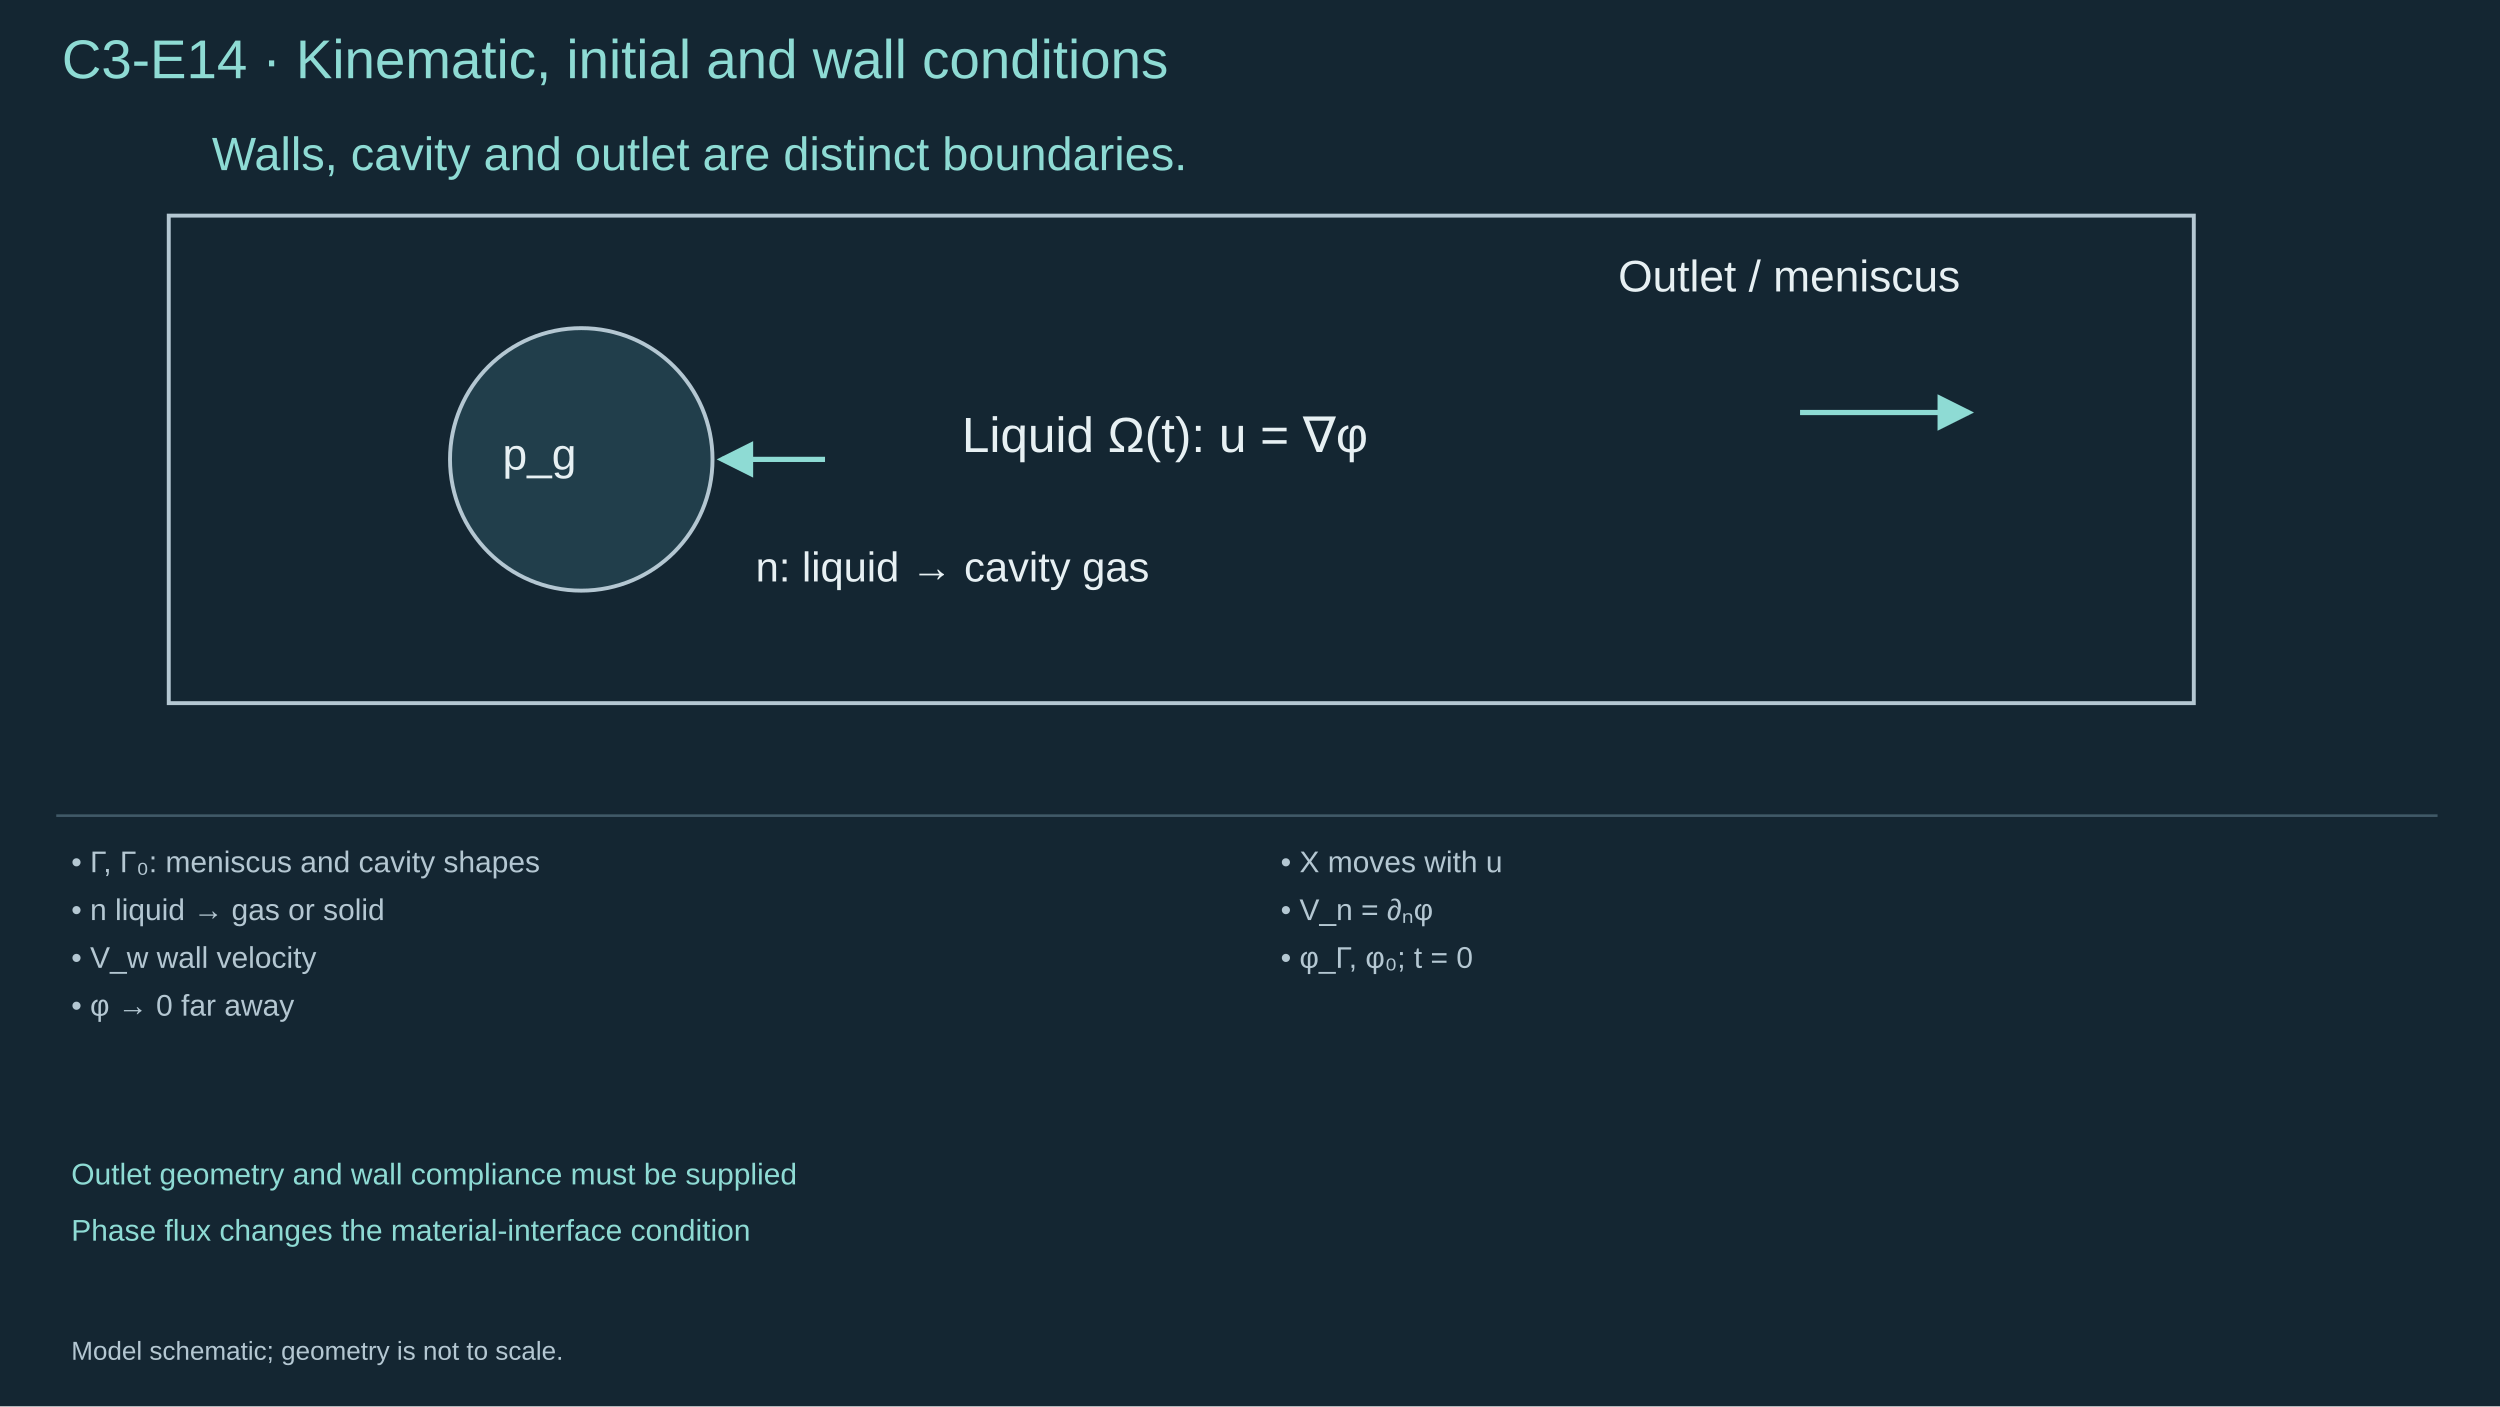
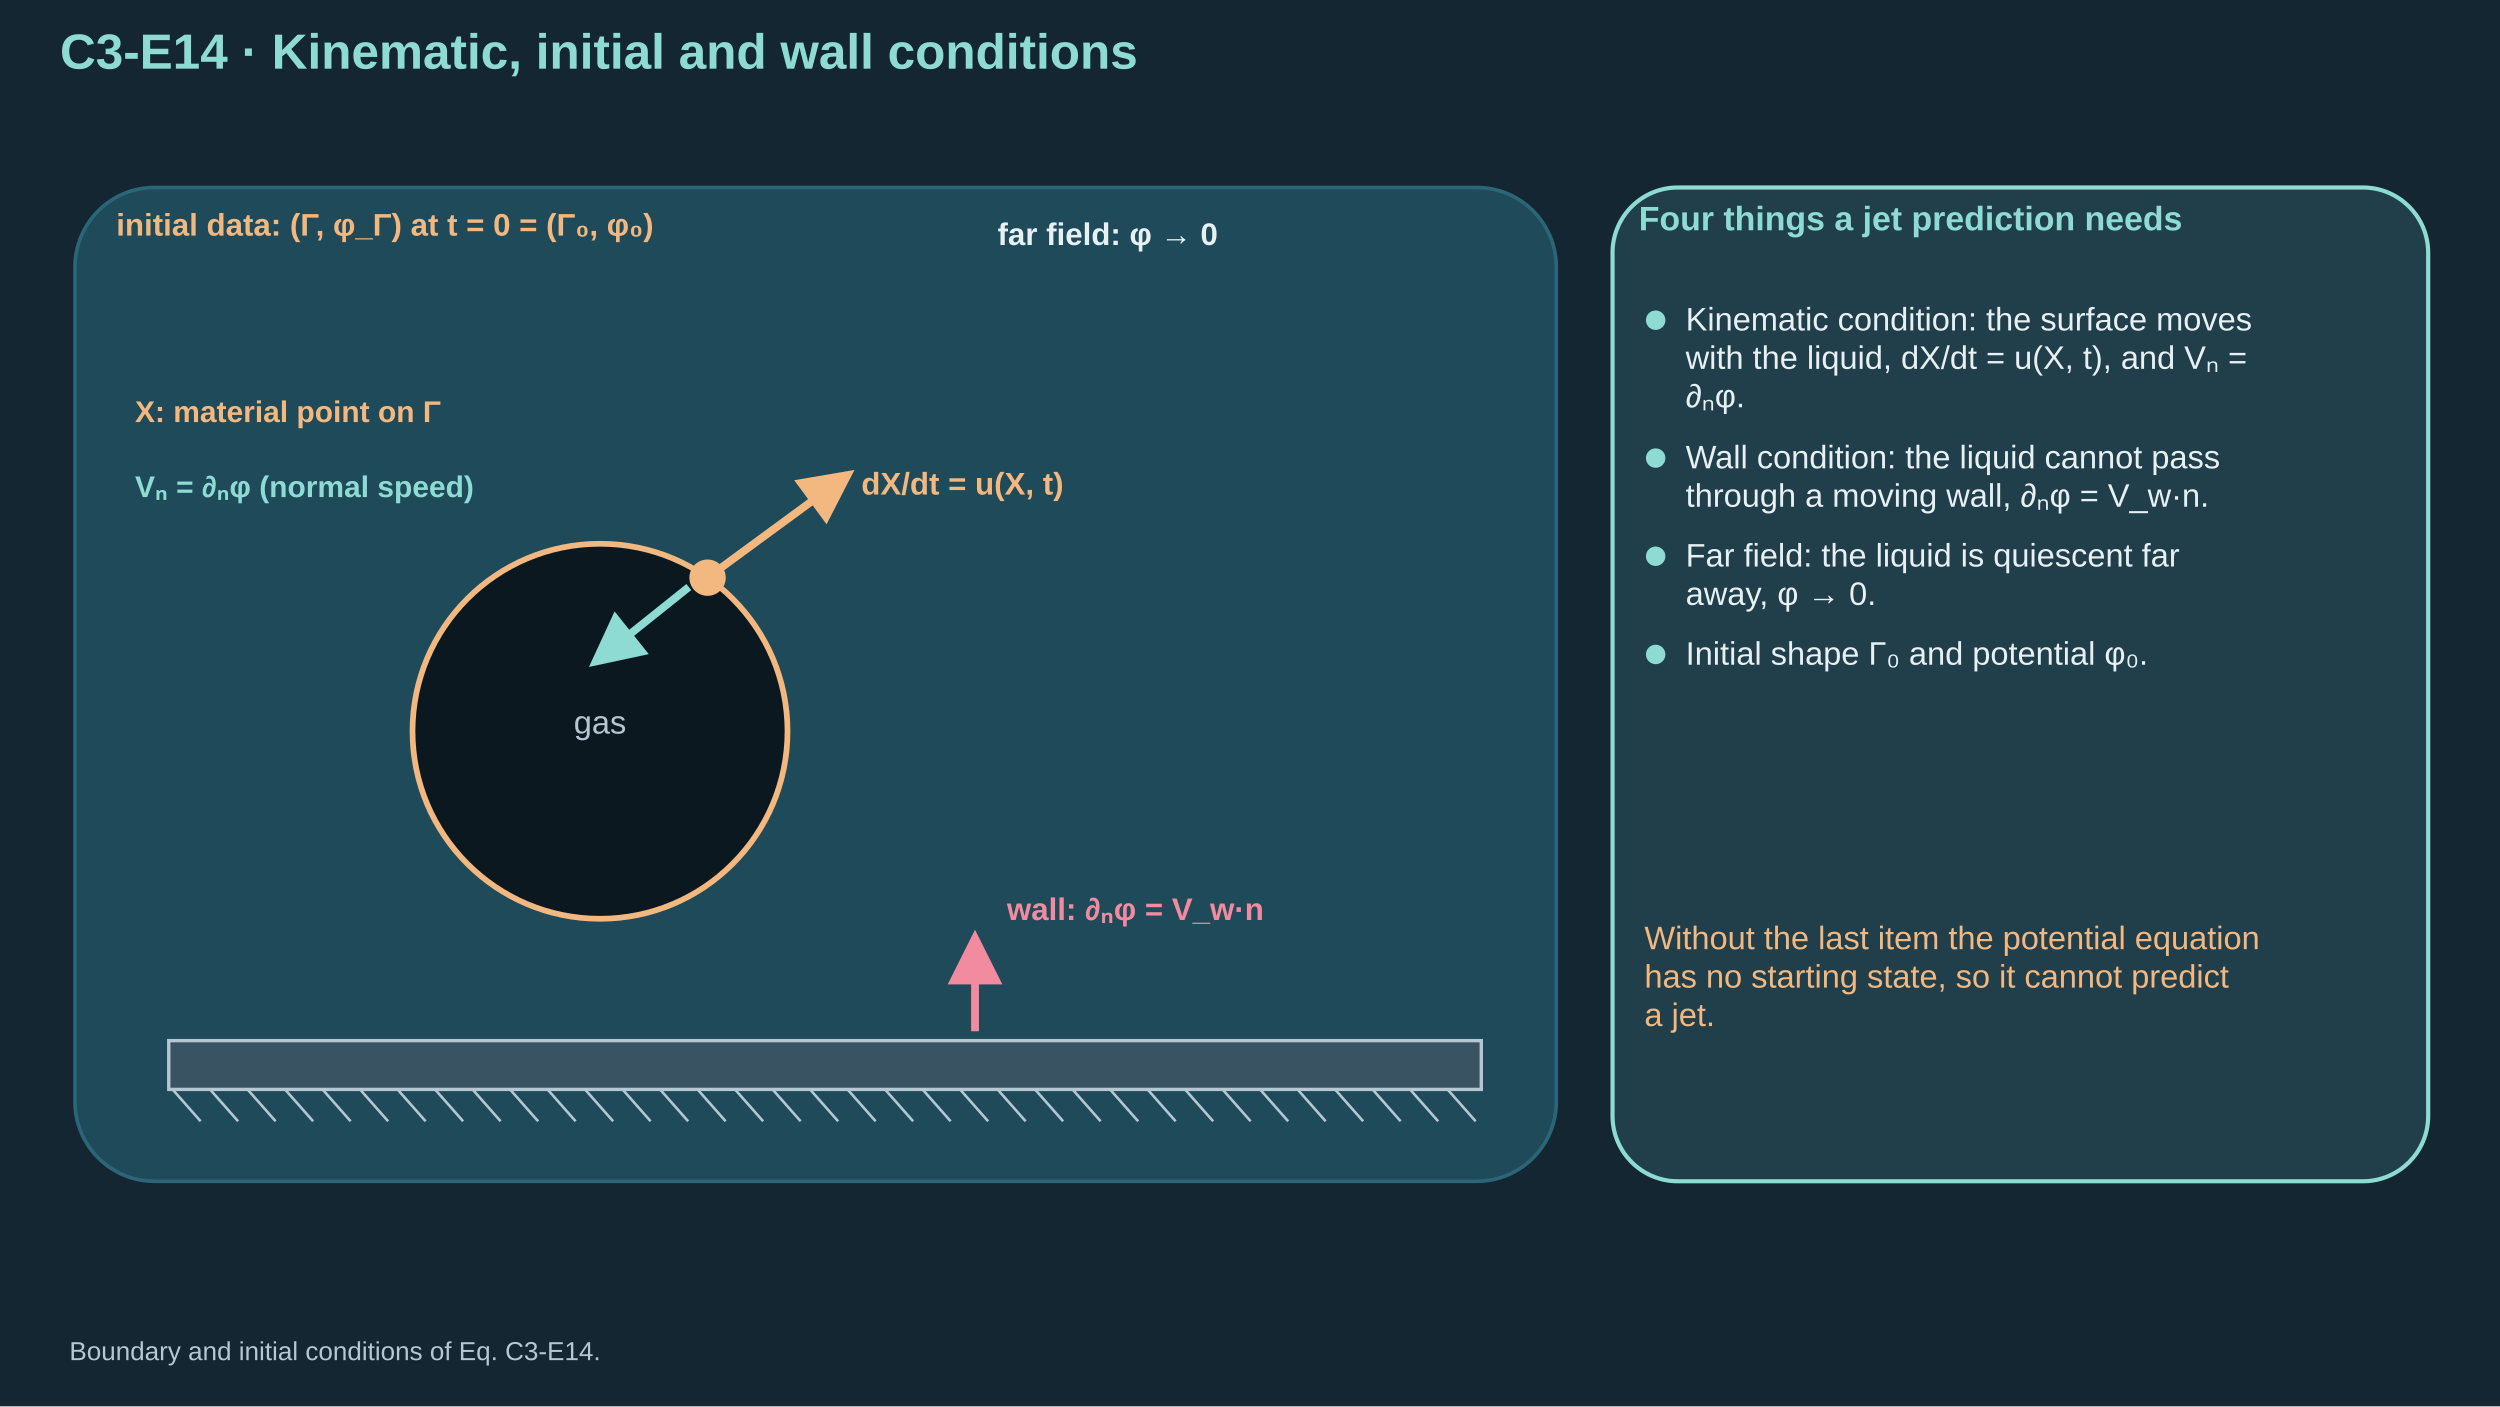
<svg xmlns="http://www.w3.org/2000/svg" viewBox="0 0 1279.97 720" role="img">
  <defs>
    <marker id="head" markerWidth="7" markerHeight="7" refX="6" refY="3.5" orient="auto-start-reverse" markerUnits="strokeWidth">
      <path d="M0,0 L7,3.5 L0,7 Z" fill="context-stroke" />
    </marker>
  </defs>
  <rect width="1279.97" height="720" fill="#142632" />
-   <text id="o000" font-family="Arial,sans-serif" font-size="28" fill="#8EDBD4" text-anchor="start" opacity="1">
-     <tspan x="31.68" y="40.04">C3-E14 · Kinematic, initial and wall conditions</tspan>
+   <text id="o000" font-family="Arial,sans-serif" font-size="25.333" fill="#8EDBD4" text-anchor="start" font-weight="bold" opacity="1">
+     <tspan x="30.72" y="35.173">C3-E14 · Kinematic, initial and wall conditions</tspan>
  </text>
-   <rect id="o001" x="86.4" y="110.4" width="1036.8" height="249.6" fill="none" stroke="#B4C7D2" stroke-width="2" opacity="1" />
-   <ellipse id="o002" cx="297.6" cy="235.2" rx="67.2" ry="67.2" fill="#213E4B" stroke="#B4C7D2" stroke-width="2" opacity="1" />
-   <text id="o003" font-family="Arial,sans-serif" font-size="22.667" fill="#E7F0F3" text-anchor="start" opacity="1">
-     <tspan x="257.28" y="240.413">p_g</tspan>
+   <rect id="o001" x="38.4" y="96" width="758.4" height="508.8" rx="40.704" fill="#1E4A5A" stroke="#2B6678" stroke-width="1.867" opacity="1" />
+   <rect id="o002" x="86.4" y="532.8" width="672" height="24.96" fill="#3A5362" stroke="#B4C7D2" stroke-width="1.733" opacity="1" />
+   <line id="o003" x1="88.32" y1="557.76" x2="102.72" y2="574.08" fill="#FFFFFF" stroke="#B4C7D2" stroke-width="1.333" opacity="1" />
+   <line id="o004" x1="107.52" y1="557.76" x2="121.92" y2="574.08" fill="#FFFFFF" stroke="#B4C7D2" stroke-width="1.333" opacity="1" />
+   <line id="o005" x1="126.72" y1="557.76" x2="141.12" y2="574.08" fill="#FFFFFF" stroke="#B4C7D2" stroke-width="1.333" opacity="1" />
+   <line id="o006" x1="145.92" y1="557.76" x2="160.32" y2="574.08" fill="#FFFFFF" stroke="#B4C7D2" stroke-width="1.333" opacity="1" />
+   <line id="o007" x1="165.12" y1="557.76" x2="179.52" y2="574.08" fill="#FFFFFF" stroke="#B4C7D2" stroke-width="1.333" opacity="1" />
+   <line id="o008" x1="184.32" y1="557.76" x2="198.72" y2="574.08" fill="#FFFFFF" stroke="#B4C7D2" stroke-width="1.333" opacity="1" />
+   <line id="o009" x1="203.52" y1="557.76" x2="217.92" y2="574.08" fill="#FFFFFF" stroke="#B4C7D2" stroke-width="1.333" opacity="1" />
+   <line id="o010" x1="222.72" y1="557.76" x2="237.12" y2="574.08" fill="#FFFFFF" stroke="#B4C7D2" stroke-width="1.333" opacity="1" />
+   <line id="o011" x1="241.92" y1="557.76" x2="256.32" y2="574.08" fill="#FFFFFF" stroke="#B4C7D2" stroke-width="1.333" opacity="1" />
+   <line id="o012" x1="261.12" y1="557.76" x2="275.52" y2="574.08" fill="#FFFFFF" stroke="#B4C7D2" stroke-width="1.333" opacity="1" />
+   <line id="o013" x1="280.32" y1="557.76" x2="294.72" y2="574.08" fill="#FFFFFF" stroke="#B4C7D2" stroke-width="1.333" opacity="1" />
+   <line id="o014" x1="299.52" y1="557.76" x2="313.92" y2="574.08" fill="#FFFFFF" stroke="#B4C7D2" stroke-width="1.333" opacity="1" />
+   <line id="o015" x1="318.72" y1="557.76" x2="333.12" y2="574.08" fill="#FFFFFF" stroke="#B4C7D2" stroke-width="1.333" opacity="1" />
+   <line id="o016" x1="337.92" y1="557.76" x2="352.32" y2="574.08" fill="#FFFFFF" stroke="#B4C7D2" stroke-width="1.333" opacity="1" />
+   <line id="o017" x1="357.12" y1="557.76" x2="371.52" y2="574.08" fill="#FFFFFF" stroke="#B4C7D2" stroke-width="1.333" opacity="1" />
+   <line id="o018" x1="376.32" y1="557.76" x2="390.72" y2="574.08" fill="#FFFFFF" stroke="#B4C7D2" stroke-width="1.333" opacity="1" />
+   <line id="o019" x1="395.52" y1="557.76" x2="409.92" y2="574.08" fill="#FFFFFF" stroke="#B4C7D2" stroke-width="1.333" opacity="1" />
+   <line id="o020" x1="414.72" y1="557.76" x2="429.12" y2="574.08" fill="#FFFFFF" stroke="#B4C7D2" stroke-width="1.333" opacity="1" />
+   <line id="o021" x1="433.92" y1="557.76" x2="448.32" y2="574.08" fill="#FFFFFF" stroke="#B4C7D2" stroke-width="1.333" opacity="1" />
+   <line id="o022" x1="453.12" y1="557.76" x2="467.52" y2="574.08" fill="#FFFFFF" stroke="#B4C7D2" stroke-width="1.333" opacity="1" />
+   <line id="o023" x1="472.32" y1="557.76" x2="486.72" y2="574.08" fill="#FFFFFF" stroke="#B4C7D2" stroke-width="1.333" opacity="1" />
+   <line id="o024" x1="491.52" y1="557.76" x2="505.92" y2="574.08" fill="#FFFFFF" stroke="#B4C7D2" stroke-width="1.333" opacity="1" />
+   <line id="o025" x1="510.72" y1="557.76" x2="525.12" y2="574.08" fill="#FFFFFF" stroke="#B4C7D2" stroke-width="1.333" opacity="1" />
+   <line id="o026" x1="529.92" y1="557.76" x2="544.32" y2="574.08" fill="#FFFFFF" stroke="#B4C7D2" stroke-width="1.333" opacity="1" />
+   <line id="o027" x1="549.12" y1="557.76" x2="563.52" y2="574.08" fill="#FFFFFF" stroke="#B4C7D2" stroke-width="1.333" opacity="1" />
+   <line id="o028" x1="568.32" y1="557.76" x2="582.72" y2="574.08" fill="#FFFFFF" stroke="#B4C7D2" stroke-width="1.333" opacity="1" />
+   <line id="o029" x1="587.52" y1="557.76" x2="601.92" y2="574.08" fill="#FFFFFF" stroke="#B4C7D2" stroke-width="1.333" opacity="1" />
+   <line id="o030" x1="606.72" y1="557.76" x2="621.12" y2="574.08" fill="#FFFFFF" stroke="#B4C7D2" stroke-width="1.333" opacity="1" />
+   <line id="o031" x1="625.92" y1="557.76" x2="640.32" y2="574.08" fill="#FFFFFF" stroke="#B4C7D2" stroke-width="1.333" opacity="1" />
+   <line id="o032" x1="645.12" y1="557.76" x2="659.52" y2="574.08" fill="#FFFFFF" stroke="#B4C7D2" stroke-width="1.333" opacity="1" />
+   <line id="o033" x1="664.32" y1="557.76" x2="678.72" y2="574.08" fill="#FFFFFF" stroke="#B4C7D2" stroke-width="1.333" opacity="1" />
+   <line id="o034" x1="683.52" y1="557.76" x2="697.92" y2="574.08" fill="#FFFFFF" stroke="#B4C7D2" stroke-width="1.333" opacity="1" />
+   <line id="o035" x1="702.72" y1="557.76" x2="717.12" y2="574.08" fill="#FFFFFF" stroke="#B4C7D2" stroke-width="1.333" opacity="1" />
+   <line id="o036" x1="721.92" y1="557.76" x2="736.32" y2="574.08" fill="#FFFFFF" stroke="#B4C7D2" stroke-width="1.333" opacity="1" />
+   <line id="o037" x1="741.12" y1="557.76" x2="755.52" y2="574.08" fill="#FFFFFF" stroke="#B4C7D2" stroke-width="1.333" opacity="1" />
+   <ellipse id="o038" cx="307.2" cy="374.4" rx="96" ry="96" fill="#0C1820" stroke="#F2B880" stroke-width="2.933" opacity="1" />
+   <text id="o039" font-family="Arial,sans-serif" font-size="16.667" fill="#B4C7D2" text-anchor="middle" opacity="1">
+     <tspan x="307.2" y="375.587">gas</tspan>
  </text>
-   <text id="o004" font-family="Arial,sans-serif" font-size="25.333" fill="#E7F0F3" text-anchor="start" opacity="1">
-     <tspan x="492.48" y="231.427">Liquid Ω(t): u = ∇φ</tspan>
+   <ellipse id="o040" cx="362.263" cy="295.761" rx="8.64" ry="8.64" fill="#F2B880" stroke="#F2B880" stroke-width="1.333" opacity="1" />
+   <text id="o041" font-family="Arial,sans-serif" font-size="15.333" fill="#F2B880" text-anchor="start" font-weight="bold" opacity="1">
+     <tspan x="69.12" y="216.093">X: material point on Γ</tspan>
  </text>
-   <line id="o005" x1="422.4" y1="235.2" x2="369.6" y2="235.2" fill="#FFFFFF" stroke="#8EDBD4" stroke-width="2.667" opacity="1" marker-end="url(#head)" />
-   <text id="o006" font-family="Arial,sans-serif" font-size="21.333" fill="#E7F0F3" text-anchor="start" opacity="1">
-     <tspan x="386.88" y="297.707">n: liquid → cavity gas</tspan>
+   <line id="o042" x1="362.263" y1="295.761" x2="434.263" y2="242.961" fill="#FFFFFF" stroke="#F2B880" stroke-width="4" opacity="1" marker-end="url(#head)" />
+   <text id="o043" font-family="Arial,sans-serif" font-size="16" fill="#F2B880" text-anchor="start" font-weight="bold" opacity="1">
+     <tspan x="440.983" y="253.201">dX/dt = u(X, t)</tspan>
  </text>
-   <line id="o007" x1="921.6" y1="211.2" x2="1008" y2="211.2" fill="#FFFFFF" stroke="#8EDBD4" stroke-width="2.667" opacity="1" marker-end="url(#head)" />
-   <text id="o008" font-family="Arial,sans-serif" font-size="22.667" fill="#E7F0F3" text-anchor="start" opacity="1">
-     <tspan x="828.48" y="149.213">Outlet / meniscus</tspan>
+   <line id="o044" x1="352.663" y1="300.561" x2="304.663" y2="338.961" fill="#FFFFFF" stroke="#8EDBD4" stroke-width="4" opacity="1" marker-end="url(#head)" />
+   <text id="o045" font-family="Arial,sans-serif" font-size="15.333" fill="#8EDBD4" text-anchor="start" font-weight="bold" opacity="1">
+     <tspan x="69.12" y="254.493">Vₙ = ∂ₙφ  (normal speed)</tspan>
  </text>
-   <text id="o009" font-family="Arial,sans-serif" font-size="24" fill="#8EDBD4" text-anchor="start" opacity="1">
-     <tspan x="108.48" y="87.12">Walls, cavity and outlet are distinct boundaries.</tspan>
+   <line id="o046" x1="499.2" y1="528" x2="499.2" y2="480" fill="#FFFFFF" stroke="#F28BA0" stroke-width="4" opacity="1" marker-end="url(#head)" />
+   <text id="o047" font-family="Arial,sans-serif" font-size="16" fill="#F28BA0" text-anchor="start" font-weight="bold" opacity="1">
+     <tspan x="515.52" y="471.04">wall: ∂ₙφ = V_w·n</tspan>
  </text>
-   <line id="o010" x1="28.8" y1="417.6" x2="1248" y2="417.6" fill="#FFFFFF" stroke="#405967" stroke-width="1.333" opacity="1" />
-   <text id="o011" font-family="Arial,sans-serif" font-size="15.333" fill="#B4C7D2" text-anchor="start" opacity="1">
-     <tspan x="36.48" y="446.567">• Γ, Γ₀: meniscus and cavity shapes</tspan>
+   <text id="o048" font-family="Arial,sans-serif" font-size="16" fill="#E7F0F3" text-anchor="start" font-weight="bold" opacity="1">
+     <tspan x="510.72" y="125.44">far field: φ → 0</tspan>
  </text>
-   <text id="o012" font-family="Arial,sans-serif" font-size="15.333" fill="#B4C7D2" text-anchor="start" opacity="1">
-     <tspan x="655.68" y="446.567">• X moves with u</tspan>
+   <text id="o049" font-family="Arial,sans-serif" font-size="16" fill="#F2B880" text-anchor="start" font-weight="bold" opacity="1">
+     <tspan x="59.52" y="120.64">initial data: (Γ, φ_Γ) at t = 0 = (Γ₀, φ₀)</tspan>
  </text>
-   <text id="o013" font-family="Arial,sans-serif" font-size="15.333" fill="#B4C7D2" text-anchor="start" opacity="1">
-     <tspan x="36.48" y="471.047">• n liquid → gas or solid</tspan>
+   <rect id="o050" x="825.6" y="96" width="417.6" height="508.8" rx="33.408" fill="#213E4B" stroke="#8EDBD4" stroke-width="2.133" opacity="1" />
+   <text id="o051" font-family="Arial,sans-serif" font-size="17.333" fill="#8EDBD4" text-anchor="start" font-weight="bold" opacity="1">
+     <tspan x="839.04" y="117.893">Four things a jet prediction needs</tspan>
  </text>
-   <text id="o014" font-family="Arial,sans-serif" font-size="15.333" fill="#B4C7D2" text-anchor="start" opacity="1">
-     <tspan x="655.68" y="471.047">• V_n = ∂ₙφ</tspan>
+   <text id="o052" font-family="Arial,sans-serif" font-size="16.667" fill="#E7F0F3" text-anchor="start" opacity="1">
+     <tspan x="863.04" y="169.187">Kinematic condition: the surface moves</tspan>
+     <tspan x="863.04" y="188.853">with the liquid, dX/dt = u(X, t), and Vₙ =</tspan>
+     <tspan x="863.04" y="208.52">∂ₙφ.</tspan>
  </text>
-   <text id="o015" font-family="Arial,sans-serif" font-size="15.333" fill="#B4C7D2" text-anchor="start" opacity="1">
-     <tspan x="36.48" y="495.527">• V_w wall velocity</tspan>
+   <ellipse id="o053" cx="847.68" cy="163.933" rx="4.32" ry="4.32" fill="#8EDBD4" stroke="#8EDBD4" stroke-width="1.333" opacity="1" />
+   <text id="o054" font-family="Arial,sans-serif" font-size="16.667" fill="#E7F0F3" text-anchor="start" opacity="1">
+     <tspan x="863.04" y="239.787">Wall condition: the liquid cannot pass</tspan>
+     <tspan x="863.04" y="259.453">through a moving wall, ∂ₙφ = V_w·n.</tspan>
  </text>
-   <text id="o016" font-family="Arial,sans-serif" font-size="15.333" fill="#B4C7D2" text-anchor="start" opacity="1">
-     <tspan x="655.68" y="495.527">• φ_Γ, φ₀; t = 0</tspan>
+   <ellipse id="o055" cx="847.68" cy="234.533" rx="4.32" ry="4.32" fill="#8EDBD4" stroke="#8EDBD4" stroke-width="1.333" opacity="1" />
+   <text id="o056" font-family="Arial,sans-serif" font-size="16.667" fill="#E7F0F3" text-anchor="start" opacity="1">
+     <tspan x="863.04" y="290.053">Far field: the liquid is quiescent far</tspan>
+     <tspan x="863.04" y="309.72">away, φ → 0.</tspan>
  </text>
-   <text id="o017" font-family="Arial,sans-serif" font-size="15.333" fill="#B4C7D2" text-anchor="start" opacity="1">
-     <tspan x="36.48" y="520.007">• φ → 0 far away</tspan>
+   <ellipse id="o057" cx="847.68" cy="284.8" rx="4.32" ry="4.32" fill="#8EDBD4" stroke="#8EDBD4" stroke-width="1.333" opacity="1" />
+   <text id="o058" font-family="Arial,sans-serif" font-size="16.667" fill="#E7F0F3" text-anchor="start" opacity="1">
+     <tspan x="863.04" y="340.32">Initial shape Γ₀ and potential φ₀.</tspan>
  </text>
-   <text id="o018" font-family="Arial,sans-serif" font-size="15.333" fill="#8EDBD4" text-anchor="start" opacity="1">
-     <tspan x="36.48" y="606.407">Outlet geometry and wall compliance must be supplied</tspan>
+   <ellipse id="o059" cx="847.68" cy="335.067" rx="4.32" ry="4.32" fill="#8EDBD4" stroke="#8EDBD4" stroke-width="1.333" opacity="1" />
+   <text id="o060" font-family="Arial,sans-serif" font-size="16.667" fill="#F2B880" text-anchor="start" opacity="1">
+     <tspan x="841.92" y="485.987">Without the last item the potential equation</tspan>
+     <tspan x="841.92" y="505.653">has no starting state, so it cannot predict</tspan>
+     <tspan x="841.92" y="525.32">a jet.</tspan>
  </text>
-   <text id="o019" font-family="Arial,sans-serif" font-size="15.333" fill="#8EDBD4" text-anchor="start" opacity="1">
-     <tspan x="36.48" y="635.207">Phase flux changes the material-interface condition</tspan>
-   </text>
-   <text id="o020" font-family="Arial,sans-serif" font-size="13.333" fill="#B4C7D2" text-anchor="start" opacity="1">
-     <tspan x="36.48" y="696.187">Model schematic; geometry is not to scale.</tspan>
+   <text id="o061" font-family="Arial,sans-serif" font-size="13.333" fill="#B4C7D2" text-anchor="start" opacity="1">
+     <tspan x="35.52" y="696.373">Boundary and initial conditions of Eq. C3-E14.</tspan>
  </text>
</svg>
